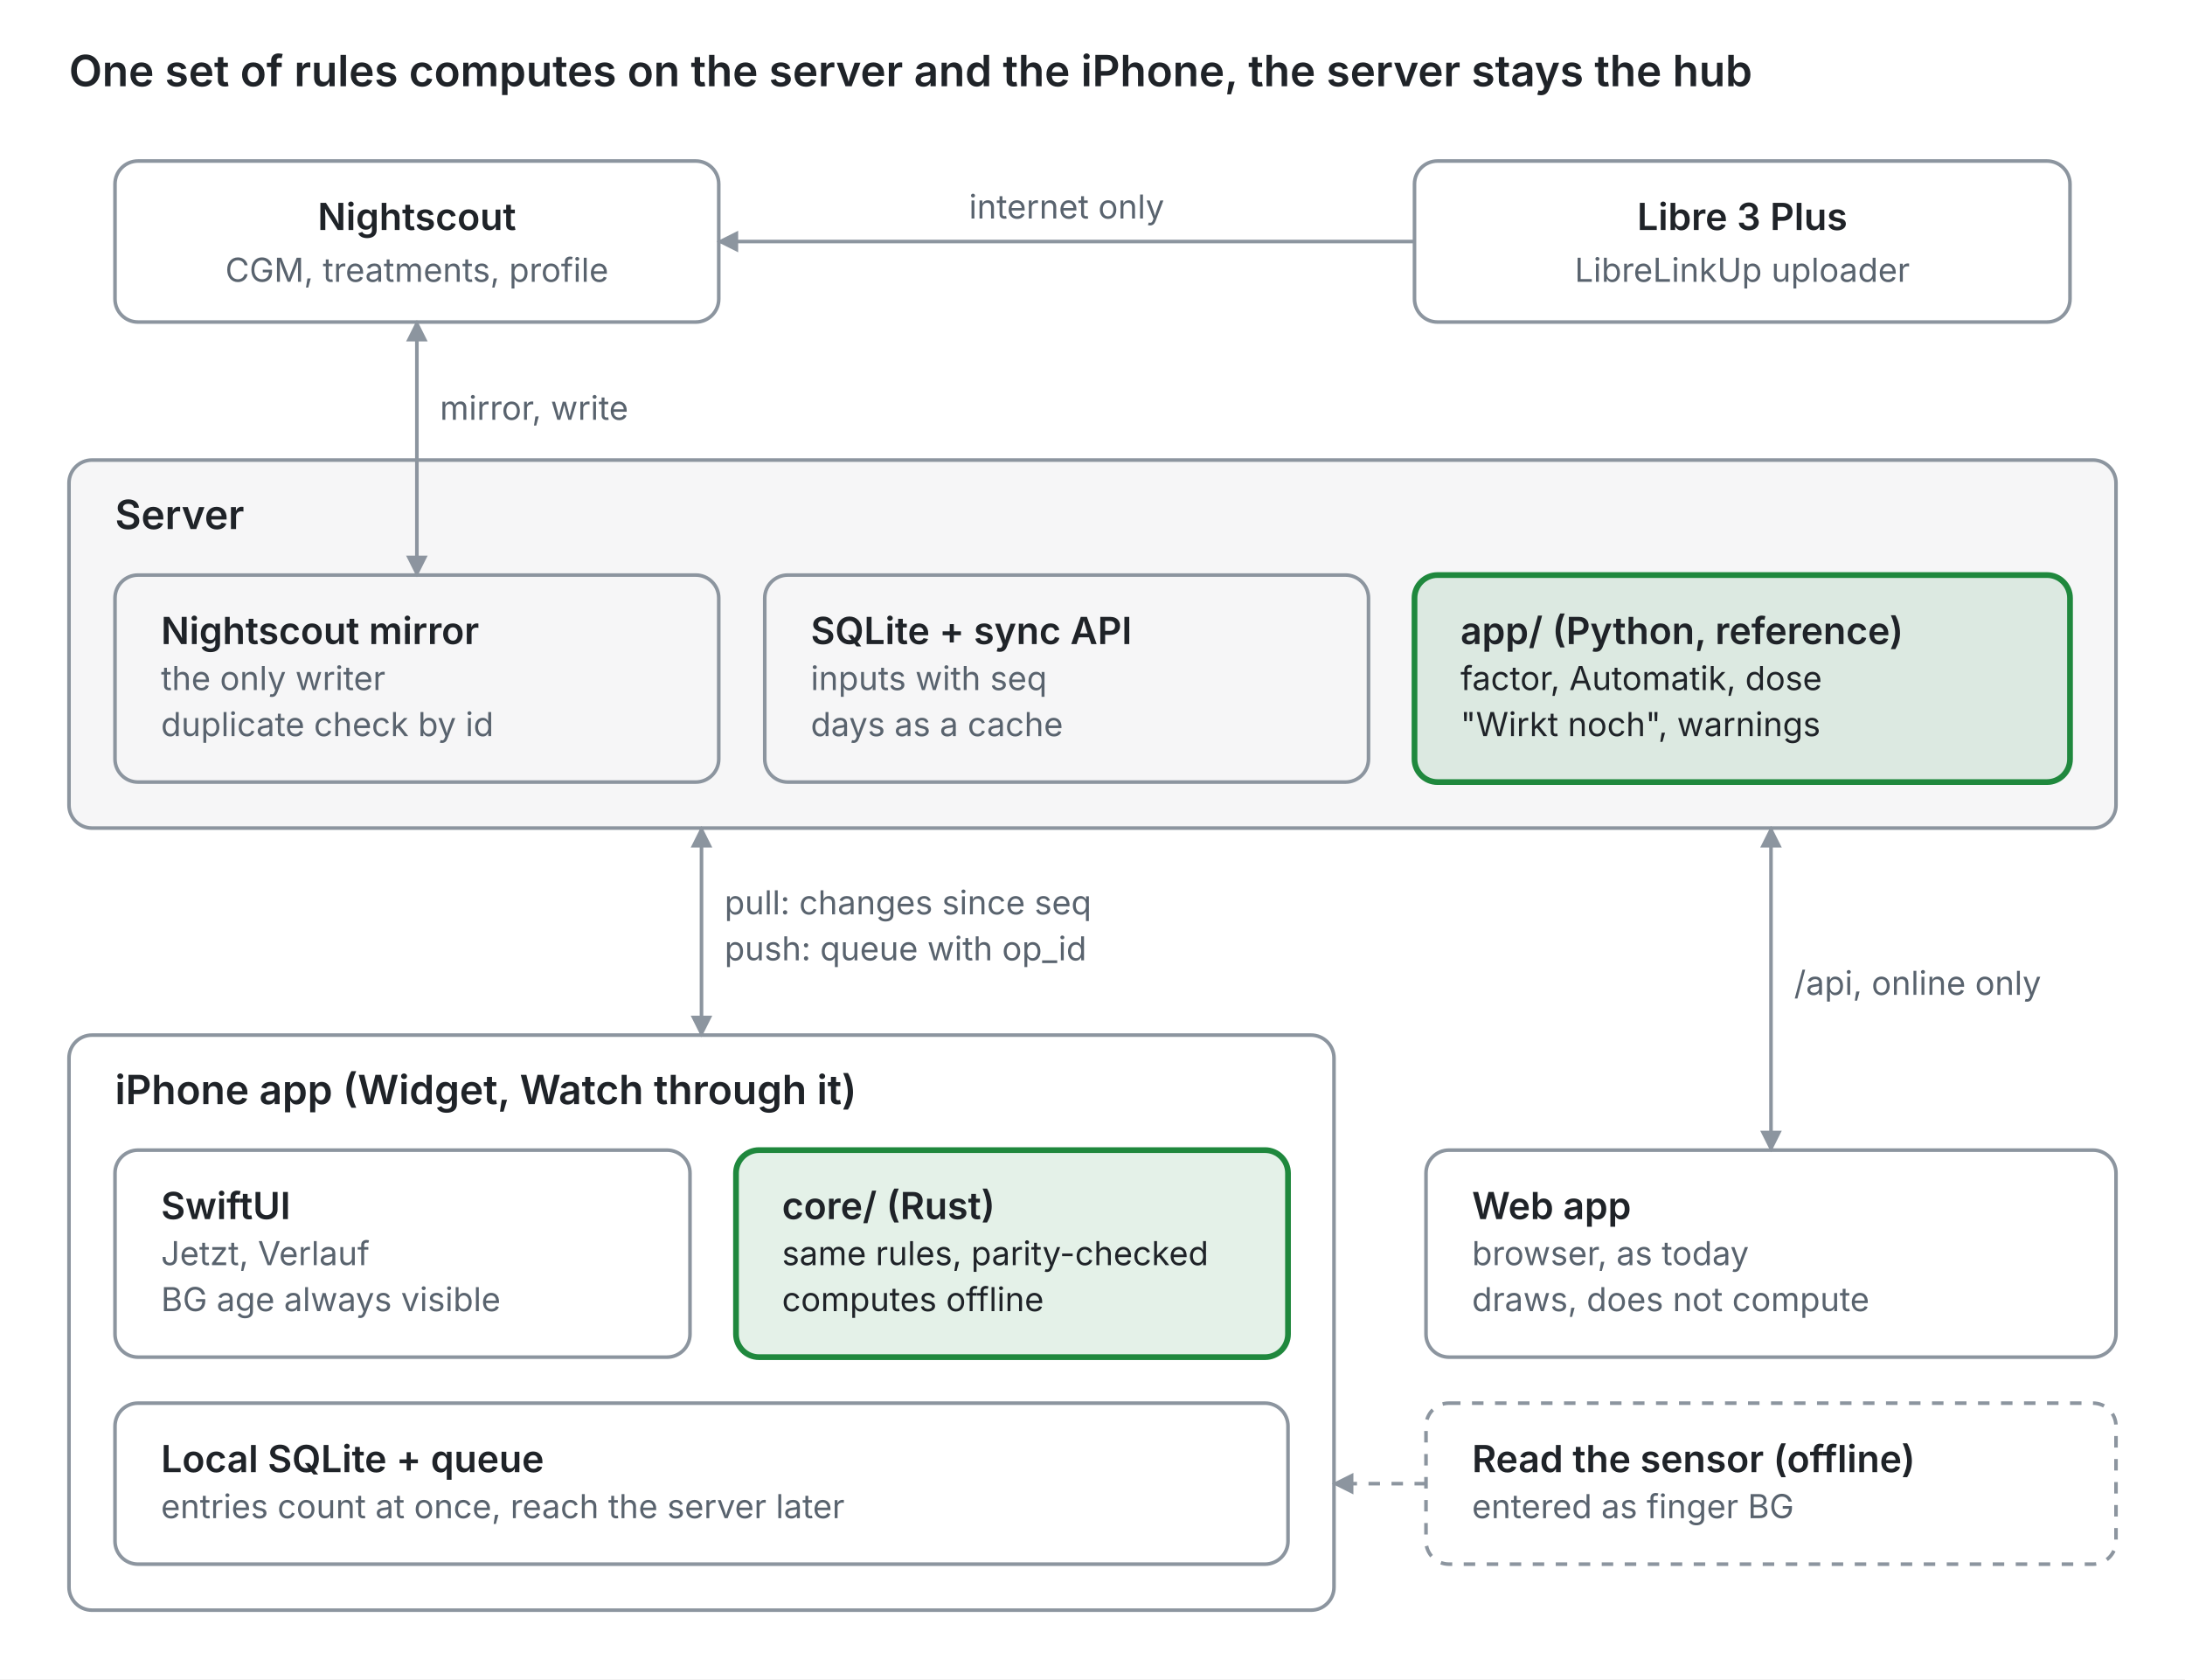
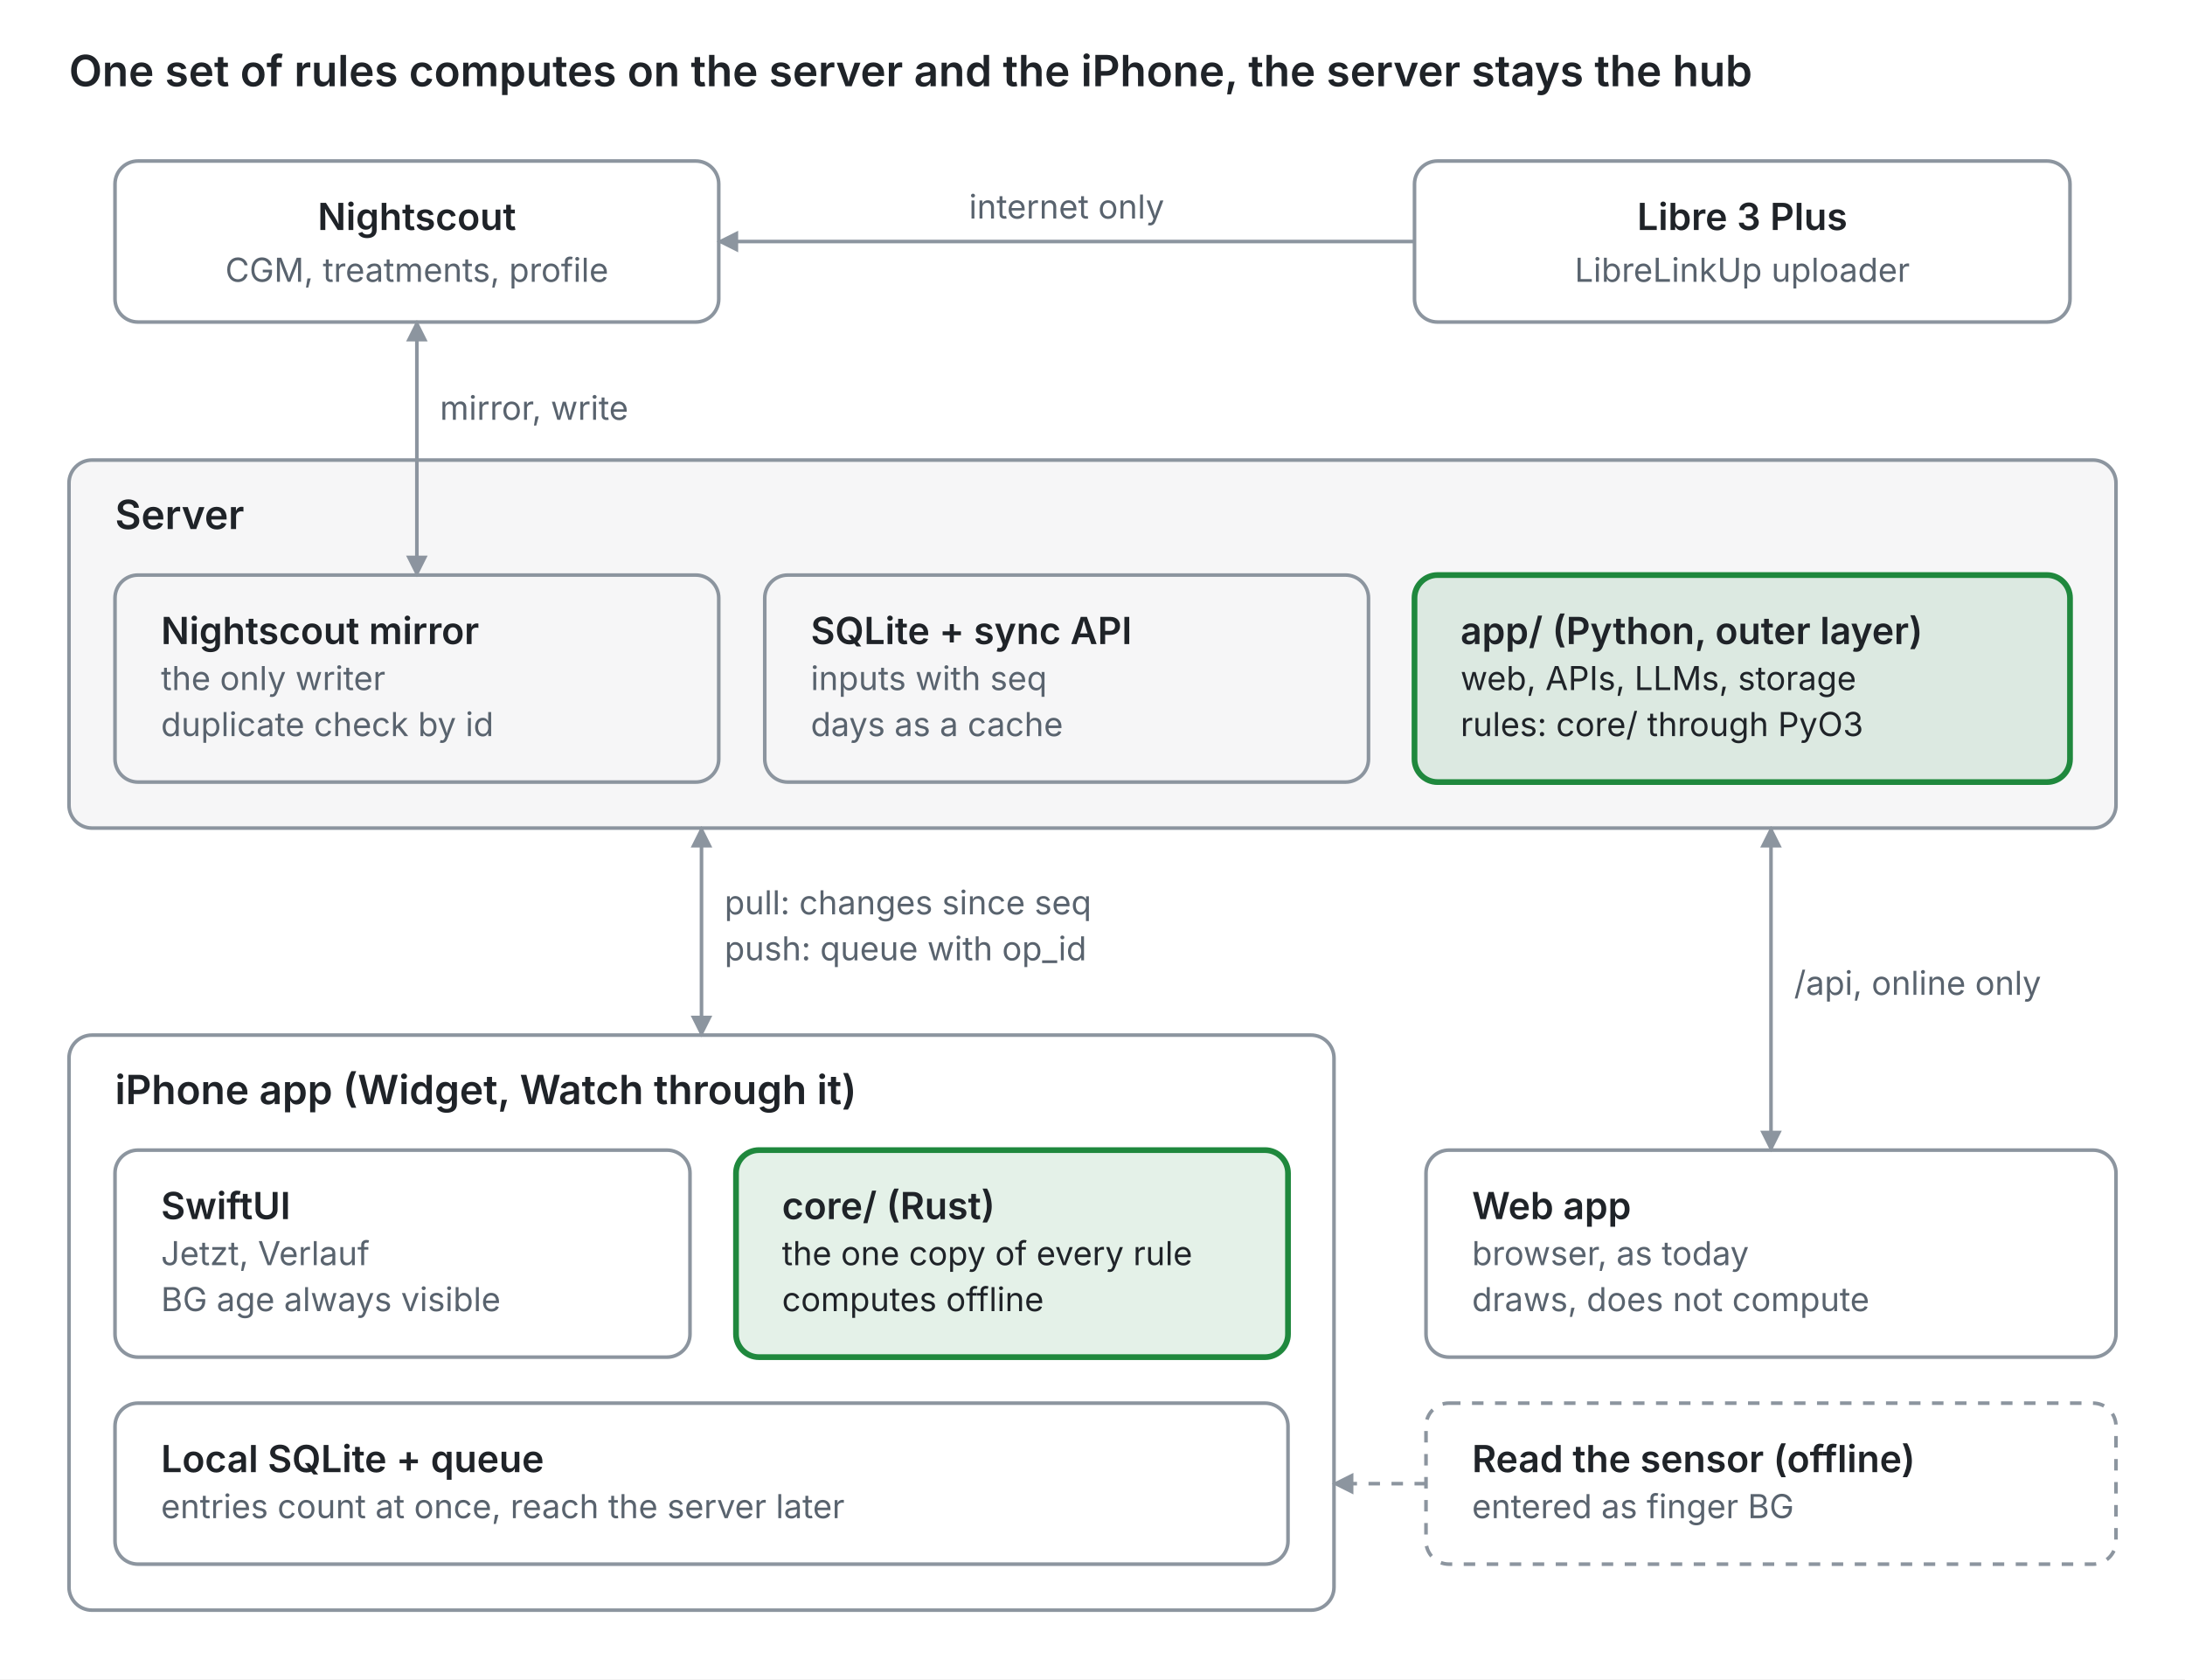
<svg xmlns="http://www.w3.org/2000/svg" viewBox="0 0 760 584" role="img" aria-labelledby="arch-title" font-family="system-ui, -apple-system, Segoe UI, sans-serif" font-size="13">
  <style>
    .ink { fill: #1f2328; }
    .quiet { fill: #59636e; }
    .edge { stroke: #8c959f; }
    .edge-fill { fill: #8c959f; }
    .box { fill: none; stroke: #8c959f; stroke-width: 1.25; }
    .main { fill: rgba(31, 136, 61, 0.12); stroke: #1f883d; stroke-width: 2; }
    .group { fill: rgba(140, 149, 159, 0.08); stroke: #8c959f; stroke-width: 1.25; }
    .bg { fill: #ffffff; }
    @media (prefers-color-scheme: dark) {
      .ink { fill: #e6edf3; }
      .quiet { fill: #9198a1; }
      .edge, .box, .group { stroke: #6e7681; }
      .edge-fill { fill: #6e7681; }
      .main { fill: rgba(63, 185, 80, 0.15); stroke: #3fb950; }
      .bg { fill: #0d1117; }
    }
  </style>
  <defs>
    <marker id="arch-arrow" viewBox="0 0 10 10" refX="9" refY="5" markerWidth="6" markerHeight="6" orient="auto-start-reverse">
      <path d="M0 0L10 5L0 10z" class="edge-fill" />
    </marker>
  </defs>
  <rect class="bg" x="0" y="0" width="760" height="584" />
  <text x="24" y="30" font-size="15" font-weight="600" class="ink">One set of rules computes on the server and the iPhone, the server stays the hub</text>
  <g fill="none" stroke-width="1.25" class="edge">
    <path d="M492 84H250" marker-end="url(#arch-arrow)" />
    <path d="M145 112V200" marker-start="url(#arch-arrow)" marker-end="url(#arch-arrow)" />
    <path d="M244 288V360" marker-start="url(#arch-arrow)" marker-end="url(#arch-arrow)" />
    <path d="M616 288V400" marker-start="url(#arch-arrow)" marker-end="url(#arch-arrow)" />
    <path d="M496 516H464" stroke-dasharray="4 4" marker-end="url(#arch-arrow)" />
  </g>
  <rect x="40" y="56" width="210" height="56" rx="8" class="box" />
  <text x="145" y="80" text-anchor="middle" font-weight="600" class="ink">Nightscout</text>
  <text x="145" y="98" text-anchor="middle" font-size="11.5" class="quiet">CGM, treatments, profile</text>
  <rect x="492" y="56" width="228" height="56" rx="8" class="box" />
  <text x="606" y="80" text-anchor="middle" font-weight="600" class="ink">Libre 3 Plus</text>
  <text x="606" y="98" text-anchor="middle" font-size="11.5" class="quiet">LibreLinkUp uploader</text>
  <text x="371" y="76" text-anchor="middle" font-size="11.5" class="quiet">internet only</text>
  <text x="153" y="146" font-size="11.5" class="quiet">mirror, write</text>
  <rect x="24" y="160" width="712" height="128" rx="8" class="group" />
  <text x="40" y="184" font-size="14" font-weight="600" class="ink">Server</text>
  <rect x="40" y="200" width="210" height="72" rx="8" class="box" />
  <text x="56" y="224" font-weight="600" class="ink">Nightscout mirror</text>
  <text x="56" y="240" font-size="11.5" class="quiet">the only writer</text>
  <text x="56" y="256" font-size="11.5" class="quiet">duplicate check by id</text>
  <rect x="266" y="200" width="210" height="72" rx="8" class="box" />
  <text x="282" y="224" font-weight="600" class="ink">SQLite + sync API</text>
  <text x="282" y="240" font-size="11.5" class="quiet">inputs with seq</text>
  <text x="282" y="256" font-size="11.5" class="quiet">days as a cache</text>
  <rect x="492" y="200" width="228" height="72" rx="8" class="main" />
-   <text x="508" y="224" font-weight="600" class="ink">app/ (Python, reference)</text>
-   <text x="508" y="240" font-size="11.5" class="ink">factor, Automatik, dose</text>
-   <text x="508" y="256" font-size="11.5" class="ink">"Wirkt noch", warnings</text>
+   <text x="508" y="224" font-weight="600" class="ink">app/ (Python, outer layer)</text>
+   <text x="508" y="240" font-size="11.5" class="ink">web, APIs, LLMs, storage</text>
+   <text x="508" y="256" font-size="11.5" class="ink">rules: core/ through PyO3</text>
  <text x="252" y="318" font-size="11.5" class="quiet">pull: changes since seq</text>
  <text x="252" y="334" font-size="11.5" class="quiet">push: queue with op_id</text>
  <text x="624" y="346" font-size="11.5" class="quiet">/api, online only</text>
  <rect x="24" y="360" width="440" height="200" rx="8" class="box" />
  <text x="40" y="384" font-size="14" font-weight="600" class="ink">iPhone app (Widget, Watch through it)</text>
  <rect x="40" y="400" width="200" height="72" rx="8" class="box" />
  <text x="56" y="424" font-weight="600" class="ink">SwiftUI</text>
  <text x="56" y="440" font-size="11.5" class="quiet">Jetzt, Verlauf</text>
  <text x="56" y="456" font-size="11.5" class="quiet">BG age always visible</text>
  <rect x="256" y="400" width="192" height="72" rx="8" class="main" />
  <text x="272" y="424" font-weight="600" class="ink">core/ (Rust)</text>
-   <text x="272" y="440" font-size="11.5" class="ink">same rules, parity-checked</text>
+   <text x="272" y="440" font-size="11.5" class="ink">the one copy of every rule</text>
  <text x="272" y="456" font-size="11.5" class="ink">computes offline</text>
  <rect x="40" y="488" width="408" height="56" rx="8" class="box" />
  <text x="56" y="512" font-weight="600" class="ink">Local SQLite + queue</text>
  <text x="56" y="528" font-size="11.5" class="quiet">entries count at once, reach the server later</text>
  <rect x="496" y="400" width="240" height="72" rx="8" class="box" />
  <text x="512" y="424" font-weight="600" class="ink">Web app</text>
  <text x="512" y="440" font-size="11.5" class="quiet">browser, as today</text>
  <text x="512" y="456" font-size="11.5" class="quiet">draws, does not compute</text>
  <rect x="496" y="488" width="240" height="56" rx="8" class="box" stroke-dasharray="4 4" />
  <text x="512" y="512" font-weight="600" class="ink">Read the sensor (offline)</text>
  <text x="512" y="528" font-size="11.5" class="quiet">entered as finger BG</text>
</svg>
